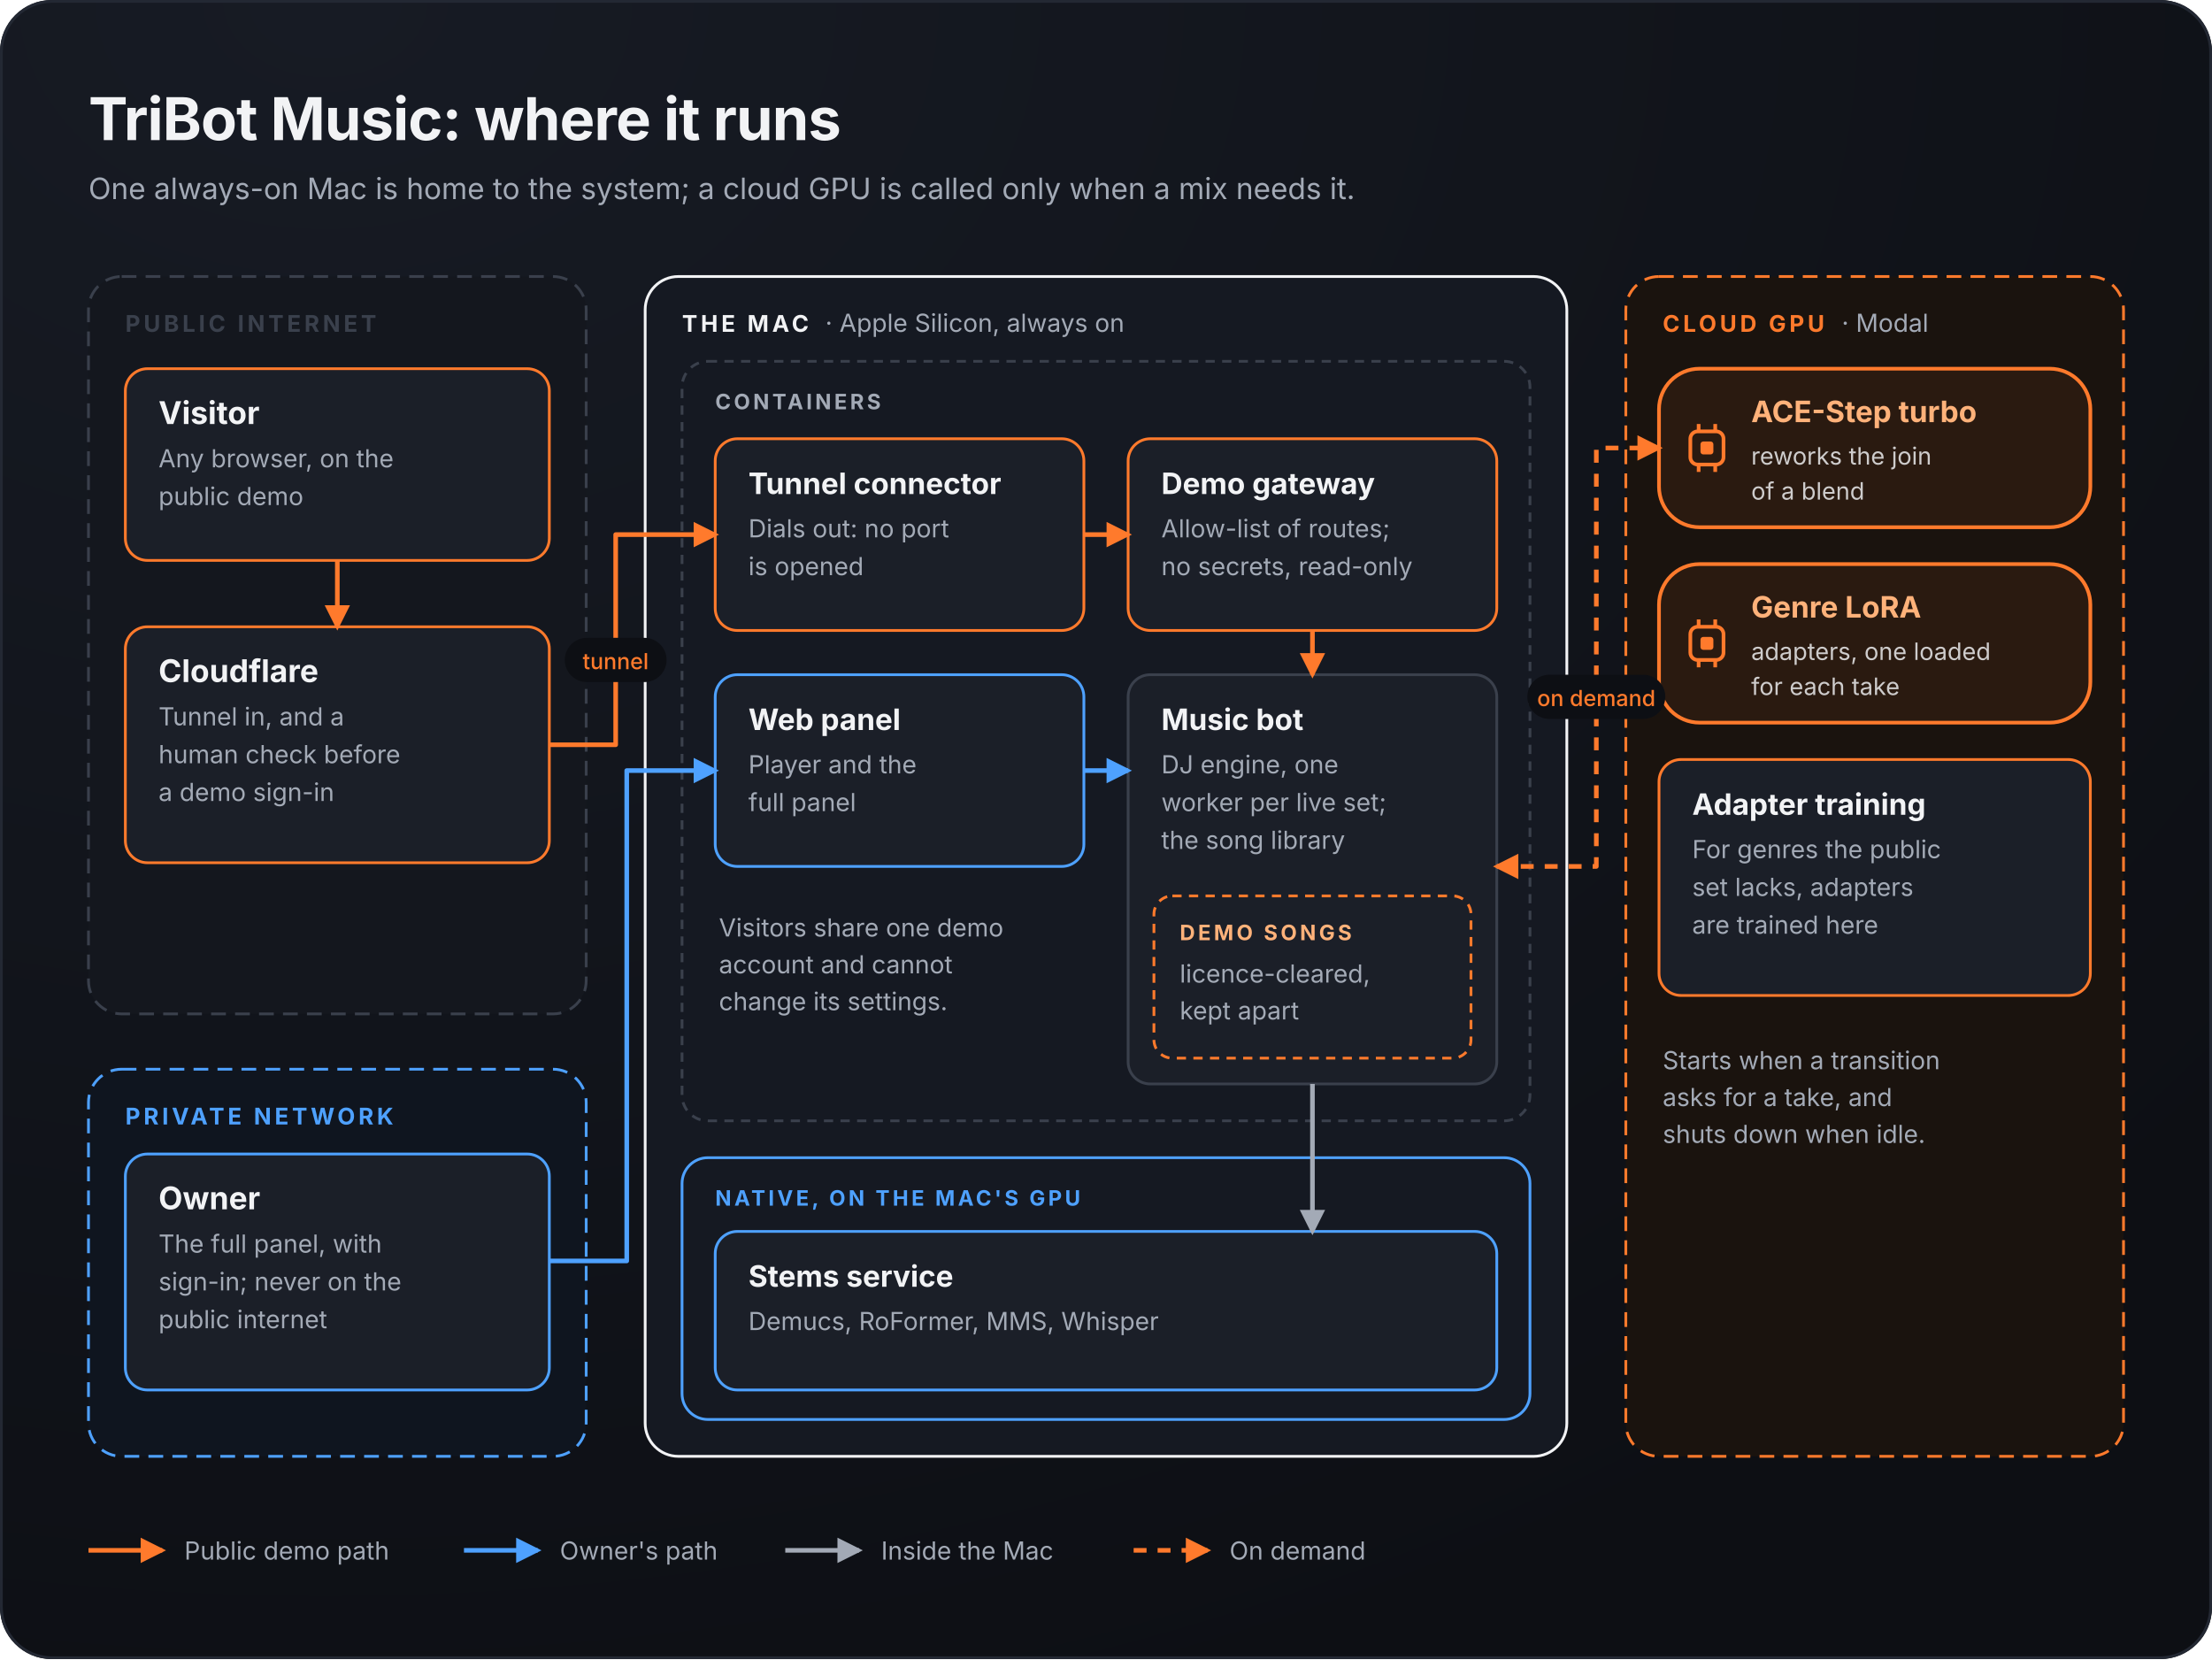
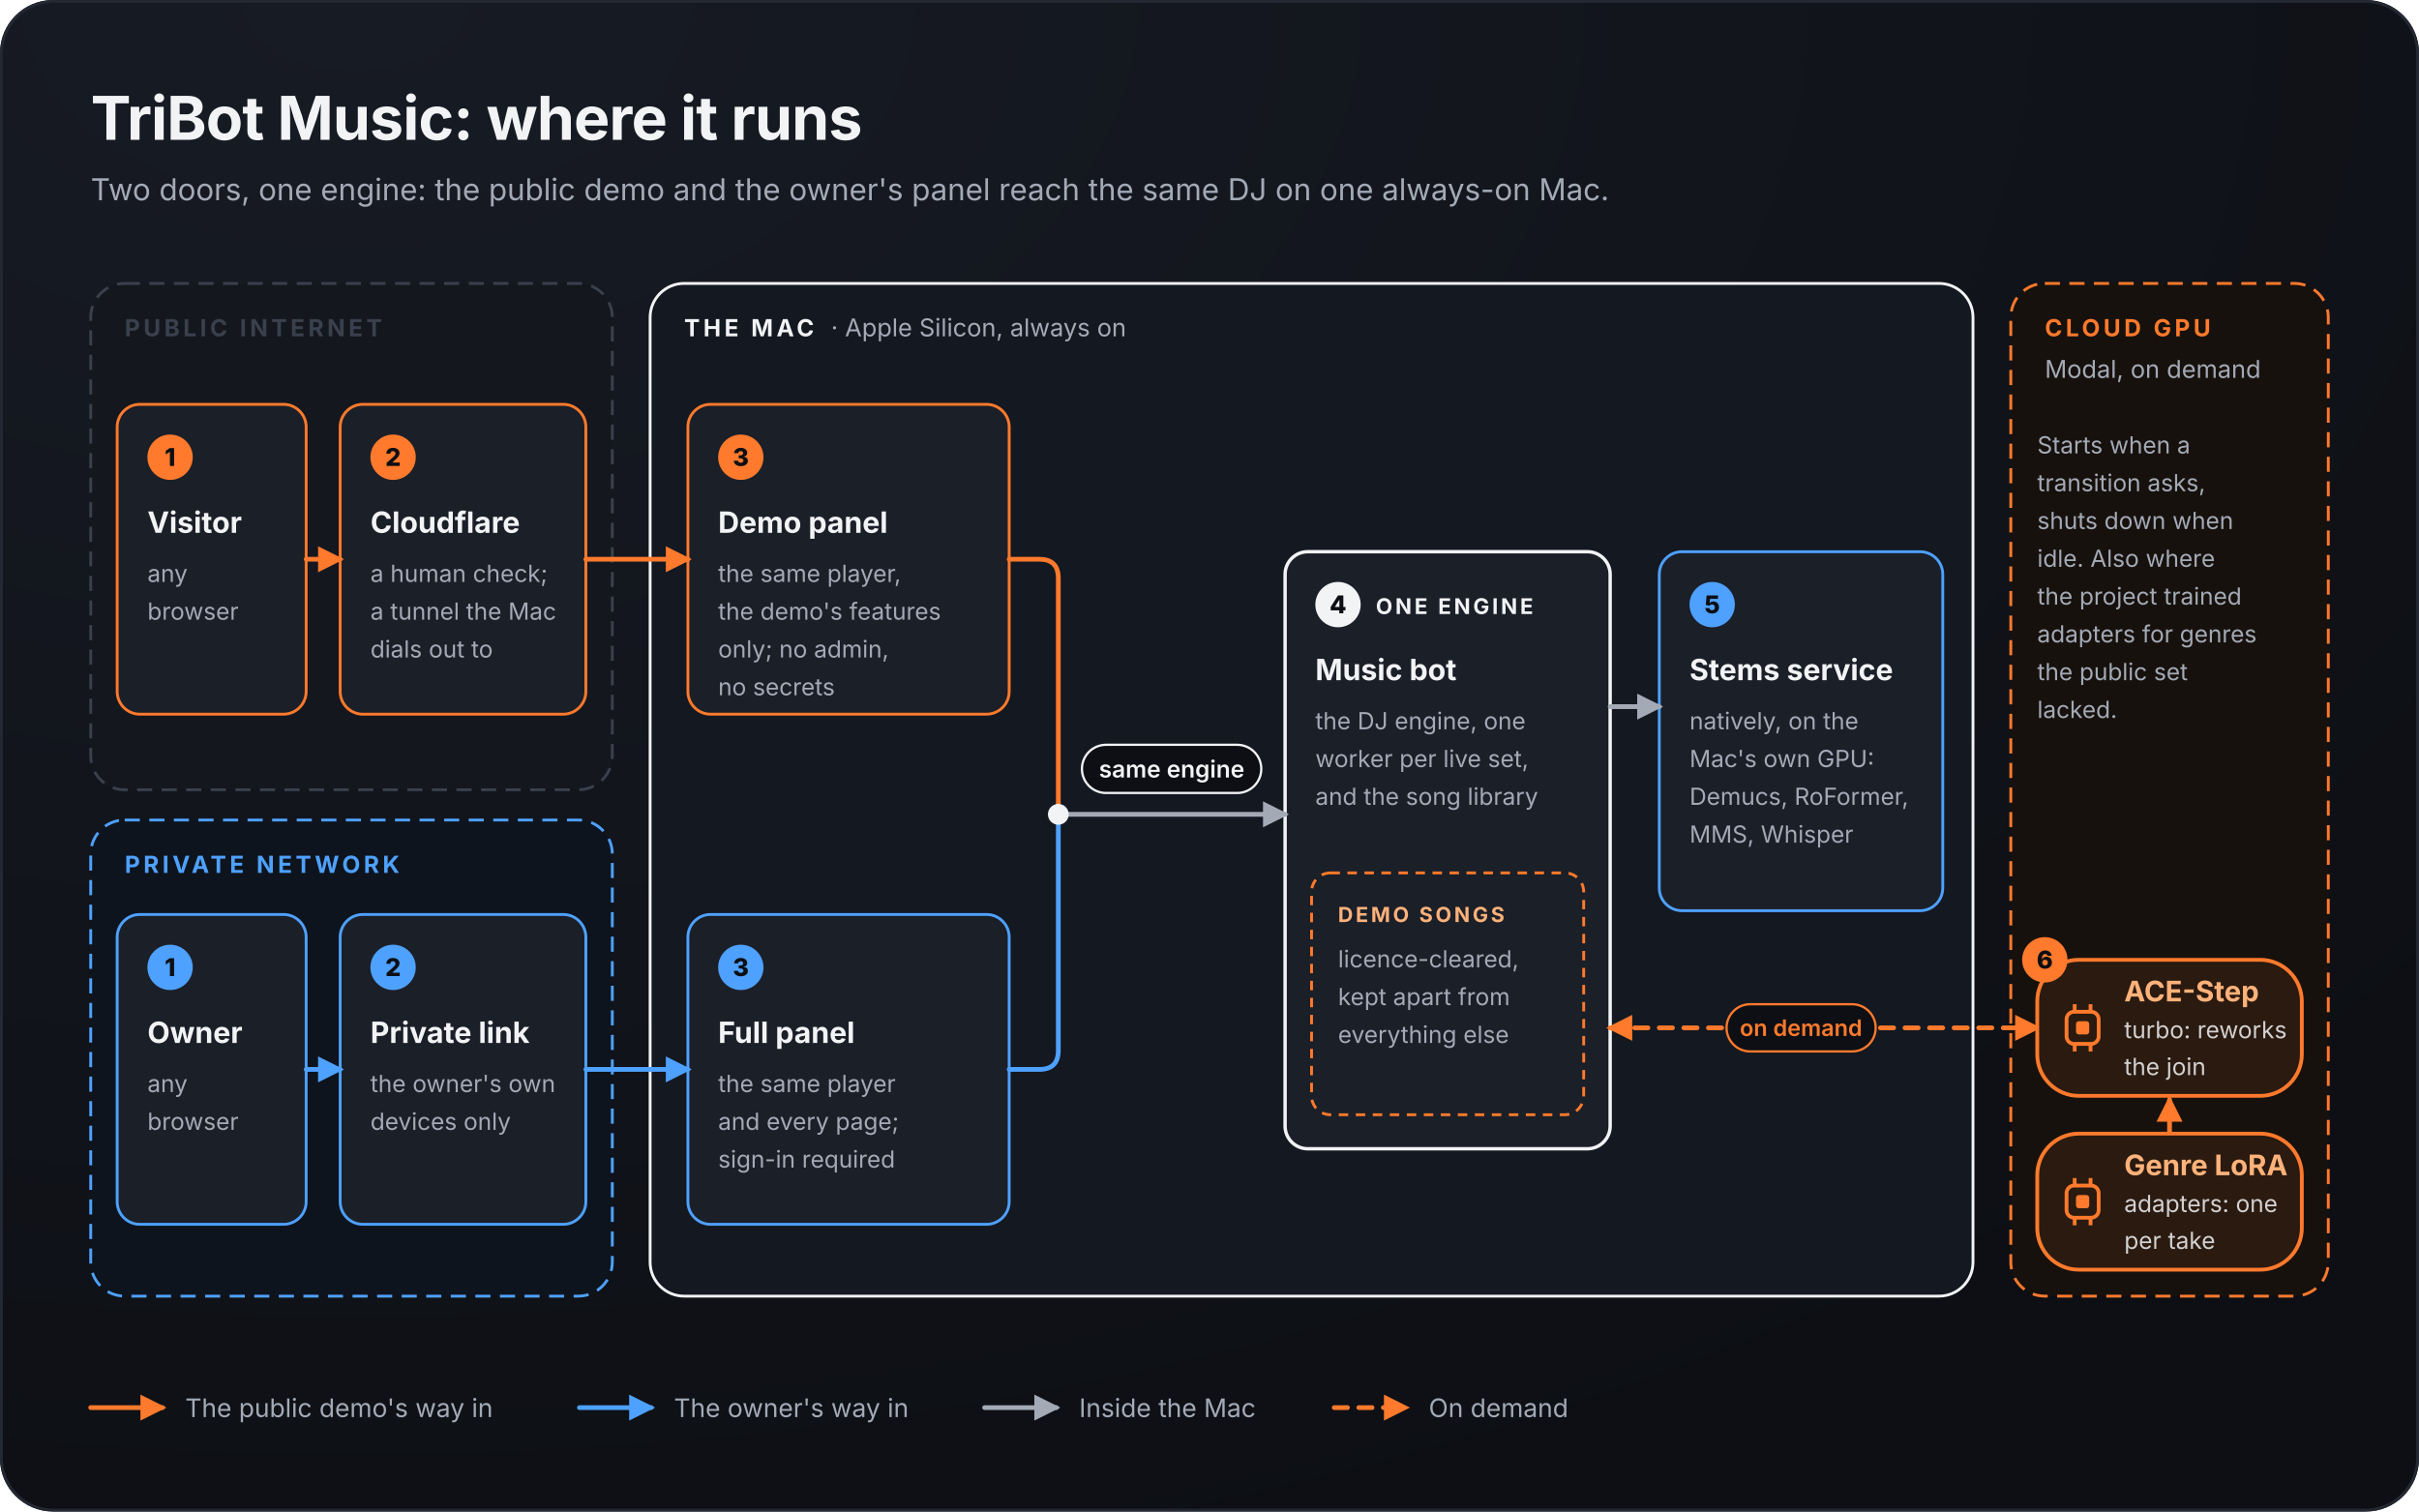
- <svg xmlns="http://www.w3.org/2000/svg" width="1200" height="900" viewBox="0 0 1200 900" font-family="Inter, -apple-system, 'Segoe UI', Helvetica, Arial, sans-serif">
+ <svg xmlns="http://www.w3.org/2000/svg" width="1280" height="800" viewBox="0 0 1280 800" font-family="Inter, -apple-system, 'Segoe UI', Helvetica, Arial, sans-serif">
  <defs>
    <radialGradient id="glow" cx="0.15" cy="0" r="1.1">
      <stop offset="0" stop-color="#171b24" />
      <stop offset="1" stop-color="#0d0f14" />
    </radialGradient>
    <marker id="aho" viewBox="0 0 10 10" refX="8.5" refY="5" markerWidth="5.5" markerHeight="5.5" orient="auto">
      <path d="M0,0 L10,5 L0,10 z" fill="#ff7a2c" />
    </marker>
    <marker id="aso" viewBox="0 0 10 10" refX="1.5" refY="5" markerWidth="5.5" markerHeight="5.5" orient="auto">
      <path d="M10,0 L0,5 L10,10 z" fill="#ff7a2c" />
    </marker>
    <marker id="ahb" viewBox="0 0 10 10" refX="8.5" refY="5" markerWidth="5.5" markerHeight="5.5" orient="auto">
      <path d="M0,0 L10,5 L0,10 z" fill="#4ea1ff" />
    </marker>
    <marker id="asb" viewBox="0 0 10 10" refX="1.5" refY="5" markerWidth="5.5" markerHeight="5.5" orient="auto">
      <path d="M10,0 L0,5 L10,10 z" fill="#4ea1ff" />
    </marker>
    <marker id="ahg" viewBox="0 0 10 10" refX="8.5" refY="5" markerWidth="5.5" markerHeight="5.5" orient="auto">
      <path d="M0,0 L10,5 L0,10 z" fill="#a3aab6" />
    </marker>
    <marker id="asg" viewBox="0 0 10 10" refX="1.5" refY="5" markerWidth="5.5" markerHeight="5.5" orient="auto">
      <path d="M10,0 L0,5 L10,10 z" fill="#a3aab6" />
    </marker>
+     <marker id="ahn" viewBox="0 0 10 10" refX="8.5" refY="5" markerWidth="5.5" markerHeight="5.5" orient="auto">
+       <path d="M0,0 L10,5 L0,10 z" fill="#3ccf6e" />
+     </marker>
+     <marker id="asn" viewBox="0 0 10 10" refX="1.5" refY="5" markerWidth="5.5" markerHeight="5.5" orient="auto">
+       <path d="M10,0 L0,5 L10,10 z" fill="#3ccf6e" />
+     </marker>
  </defs>
-   <rect x="0" y="0" width="1200" height="900" rx="28" fill="url(#glow)" />
-   <rect x="0.75" y="0.75" width="1198.5" height="898.5" rx="27.5" fill="none" stroke="#232833" stroke-width="1.5" />
-   <text x="48.0" y="76.0" font-size="32" font-weight="700" fill="#f2f3f5" letter-spacing="-0.4">TriBot Music: where it runs</text>
-   <text x="48.0" y="108.0" font-size="16" font-weight="400" fill="#a3aab6">One always-on Mac is home to the system; a cloud GPU is called only when a mix needs it.</text>
-   <rect x="48" y="150" width="270" height="400" rx="18" fill="#14171e" stroke="#3a404c" stroke-width="1.5" stroke-dasharray="8 5" />
-   <text x="68.0" y="180.0" font-size="12.5" font-weight="700" fill="#3a404c" letter-spacing="1.8">PUBLIC INTERNET</text>
-   <rect x="48" y="580" width="270" height="210" rx="18" fill="#0f151f" stroke="#4ea1ff" stroke-width="1.5" stroke-dasharray="8 5" />
-   <text x="68.0" y="610.0" font-size="12.5" font-weight="700" fill="#4ea1ff" letter-spacing="1.8">PRIVATE NETWORK</text>
-   <rect x="350" y="150" width="500" height="640" rx="18" fill="#151922" stroke="#f2f3f5" stroke-width="1.5" />
-   <text x="370.0" y="180.0" font-size="12.5" font-weight="700" fill="#f2f3f5" letter-spacing="1.8">THE MAC</text>
-   <text x="447.7" y="180.0" font-size="13.5" font-weight="400" fill="#a3aab6">·  Apple Silicon, always on</text>
-   <rect x="882" y="150" width="270" height="640" rx="18" fill="#1a130e" stroke="#ff7a2c" stroke-width="1.5" stroke-dasharray="8 5" />
-   <text x="902.0" y="180.0" font-size="12.5" font-weight="700" fill="#ff7a2c" letter-spacing="1.8">CLOUD GPU</text>
-   <text x="999.1" y="180.0" font-size="13.5" font-weight="400" fill="#a3aab6">·  Modal</text>
-   <rect x="68" y="200" width="230" height="104" rx="12" fill="#1b1f28" stroke="#ff7a2c" stroke-width="1.5" />
-   <text x="86.0" y="230.0" font-size="17" font-weight="650" fill="#f2f3f5">Visitor</text>
-   <text x="86.0" y="253.5" font-size="13.5" font-weight="400" fill="#a3aab6">Any browser, on the</text>
-   <text x="86.0" y="274.0" font-size="13.5" font-weight="400" fill="#a3aab6">public demo</text>
-   <rect x="68" y="340" width="230" height="128" rx="12" fill="#1b1f28" stroke="#ff7a2c" stroke-width="1.5" />
-   <text x="86.0" y="370.0" font-size="17" font-weight="650" fill="#f2f3f5">Cloudflare</text>
-   <text x="86.0" y="393.5" font-size="13.5" font-weight="400" fill="#a3aab6">Tunnel in, and a</text>
-   <text x="86.0" y="414.0" font-size="13.5" font-weight="400" fill="#a3aab6">human check before</text>
-   <text x="86.0" y="434.5" font-size="13.5" font-weight="400" fill="#a3aab6">a demo sign-in</text>
-   <rect x="68" y="626" width="230" height="128" rx="12" fill="#1b1f28" stroke="#4ea1ff" stroke-width="1.5" />
-   <text x="86.0" y="656.0" font-size="17" font-weight="650" fill="#f2f3f5">Owner</text>
-   <text x="86.0" y="679.5" font-size="13.5" font-weight="400" fill="#a3aab6">The full panel, with</text>
-   <text x="86.0" y="700.0" font-size="13.5" font-weight="400" fill="#a3aab6">sign-in; never on the</text>
-   <text x="86.0" y="720.5" font-size="13.5" font-weight="400" fill="#a3aab6">public internet</text>
-   <rect x="370" y="196" width="460" height="412" rx="14" fill="none" stroke="#3a404c" stroke-width="1.5" stroke-dasharray="5 4" />
-   <text x="388.0" y="222.0" font-size="11.5" font-weight="700" fill="#a3aab6" letter-spacing="1.6">CONTAINERS</text>
-   <rect x="388" y="238" width="200" height="104" rx="12" fill="#1b1f28" stroke="#ff7a2c" stroke-width="1.5" />
-   <text x="406.0" y="268.0" font-size="16" font-weight="650" fill="#f2f3f5">Tunnel connector</text>
-   <text x="406.0" y="291.5" font-size="13.5" font-weight="400" fill="#a3aab6">Dials out: no port</text>
-   <text x="406.0" y="312.0" font-size="13.5" font-weight="400" fill="#a3aab6">is opened</text>
-   <rect x="612" y="238" width="200" height="104" rx="12" fill="#1b1f28" stroke="#ff7a2c" stroke-width="1.5" />
-   <text x="630.0" y="268.0" font-size="16" font-weight="650" fill="#f2f3f5">Demo gateway</text>
-   <text x="630.0" y="291.5" font-size="13.5" font-weight="400" fill="#a3aab6">Allow-list of routes;</text>
-   <text x="630.0" y="312.0" font-size="13.5" font-weight="400" fill="#a3aab6">no secrets, read-only</text>
-   <rect x="388" y="366" width="200" height="104" rx="12" fill="#1b1f28" stroke="#4ea1ff" stroke-width="1.5" />
-   <text x="406.0" y="396.0" font-size="16" font-weight="650" fill="#f2f3f5">Web panel</text>
-   <text x="406.0" y="419.5" font-size="13.5" font-weight="400" fill="#a3aab6">Player and the</text>
-   <text x="406.0" y="440.0" font-size="13.5" font-weight="400" fill="#a3aab6">full panel</text>
-   <rect x="612" y="366" width="200" height="222" rx="12" fill="#1b1f28" stroke="#3a404c" stroke-width="1.5" />
-   <text x="630.0" y="396.0" font-size="16" font-weight="650" fill="#f2f3f5">Music bot</text>
-   <text x="630.0" y="419.5" font-size="13.5" font-weight="400" fill="#a3aab6">DJ engine, one</text>
-   <text x="630.0" y="440.0" font-size="13.5" font-weight="400" fill="#a3aab6">worker per live set;</text>
-   <text x="630.0" y="460.5" font-size="13.5" font-weight="400" fill="#a3aab6">the song library</text>
-   <rect x="626" y="486" width="172" height="88" rx="10" fill="none" stroke="#ff7a2c" stroke-width="1.5" stroke-dasharray="5 4" />
-   <text x="640.0" y="510.0" font-size="11.5" font-weight="700" fill="#ffb27a" letter-spacing="1.6">DEMO SONGS</text>
-   <text x="640.0" y="533.0" font-size="13.5" font-weight="400" fill="#a3aab6">licence-cleared,</text>
-   <text x="640.0" y="553.0" font-size="13.5" font-weight="400" fill="#a3aab6">kept apart</text>
-   <text x="390.0" y="508.0" font-size="13.5" font-weight="400" fill="#a3aab6">Visitors share one demo</text>
-   <text x="390.0" y="528.0" font-size="13.5" font-weight="400" fill="#a3aab6">account and cannot</text>
-   <text x="390.0" y="548.0" font-size="13.5" font-weight="400" fill="#a3aab6">change its settings.</text>
-   <rect x="370" y="628" width="460" height="142" rx="14" fill="none" stroke="#4ea1ff" stroke-width="1.5" />
-   <text x="388.0" y="654.0" font-size="11.5" font-weight="700" fill="#4ea1ff" letter-spacing="1.6">NATIVE, ON THE MAC'S GPU</text>
-   <rect x="388" y="668" width="424" height="86" rx="12" fill="#1b1f28" stroke="#4ea1ff" stroke-width="1.5" />
-   <text x="406.0" y="698.0" font-size="16" font-weight="650" fill="#f2f3f5">Stems service</text>
-   <text x="406.0" y="721.5" font-size="13.5" font-weight="400" fill="#a3aab6">Demucs, RoFormer, MMS, Whisper</text>
-   <rect x="900" y="200" width="234" height="86" rx="22" fill="#2a1a10" stroke="#ff7a2c" stroke-width="2" />
-   <rect x="917" y="234.0" width="18" height="18" rx="4" fill="none" stroke="#ff7a2c" stroke-width="2" />
-   <rect x="922.5" y="239.5" width="7" height="7" rx="1.5" fill="#ff7a2c" />
-   <line x1="921.5" y1="230.0" x2="921.5" y2="234.0" stroke="#ff7a2c" stroke-width="2" />
-   <line x1="921.5" y1="252.0" x2="921.5" y2="256.0" stroke="#ff7a2c" stroke-width="2" />
-   <line x1="930.5" y1="230.0" x2="930.5" y2="234.0" stroke="#ff7a2c" stroke-width="2" />
-   <line x1="930.5" y1="252.0" x2="930.5" y2="256.0" stroke="#ff7a2c" stroke-width="2" />
-   <text x="950.0" y="229.0" font-size="16" font-weight="700" fill="#ffb27a">ACE-Step turbo</text>
-   <text x="950.0" y="252.0" font-size="13" font-weight="400" fill="#f2f3f5" opacity="0.82">reworks the join</text>
-   <text x="950.0" y="271.0" font-size="13" font-weight="400" fill="#f2f3f5" opacity="0.82">of a blend</text>
-   <rect x="900" y="306" width="234" height="86" rx="22" fill="#2a1a10" stroke="#ff7a2c" stroke-width="2" />
-   <rect x="917" y="340.0" width="18" height="18" rx="4" fill="none" stroke="#ff7a2c" stroke-width="2" />
-   <rect x="922.5" y="345.5" width="7" height="7" rx="1.5" fill="#ff7a2c" />
-   <line x1="921.5" y1="336.0" x2="921.5" y2="340.0" stroke="#ff7a2c" stroke-width="2" />
-   <line x1="921.5" y1="358.0" x2="921.5" y2="362.0" stroke="#ff7a2c" stroke-width="2" />
-   <line x1="930.5" y1="336.0" x2="930.5" y2="340.0" stroke="#ff7a2c" stroke-width="2" />
-   <line x1="930.5" y1="358.0" x2="930.5" y2="362.0" stroke="#ff7a2c" stroke-width="2" />
-   <text x="950.0" y="335.0" font-size="16" font-weight="700" fill="#ffb27a">Genre LoRA</text>
-   <text x="950.0" y="358.0" font-size="13" font-weight="400" fill="#f2f3f5" opacity="0.82">adapters, one loaded</text>
-   <text x="950.0" y="377.0" font-size="13" font-weight="400" fill="#f2f3f5" opacity="0.82">for each take</text>
-   <rect x="900" y="412" width="234" height="128" rx="12" fill="#1b1f28" stroke="#ff7a2c" stroke-width="1.5" />
-   <text x="918.0" y="442.0" font-size="16" font-weight="650" fill="#f2f3f5">Adapter training</text>
-   <text x="918.0" y="465.5" font-size="13.5" font-weight="400" fill="#a3aab6">For genres the public</text>
-   <text x="918.0" y="486.0" font-size="13.5" font-weight="400" fill="#a3aab6">set lacks, adapters</text>
-   <text x="918.0" y="506.5" font-size="13.5" font-weight="400" fill="#a3aab6">are trained here</text>
-   <text x="902.0" y="580.0" font-size="13.5" font-weight="400" fill="#a3aab6">Starts when a transition</text>
-   <text x="902.0" y="600.0" font-size="13.5" font-weight="400" fill="#a3aab6">asks for a take, and</text>
-   <text x="902.0" y="620.0" font-size="13.5" font-weight="400" fill="#a3aab6">shuts down when idle.</text>
-   <path d="M183.0,304.0 L183.0,340.0" fill="none" stroke="#ff7a2c" stroke-width="2.5" stroke-linejoin="round" marker-end="url(#aho)" />
-   <path d="M298.0,404.0 L334.0,404.0 L334.0,290.0 L388.0,290.0" fill="none" stroke="#ff7a2c" stroke-width="2.5" stroke-linejoin="round" marker-end="url(#aho)" />
-   <rect x="306.38" y="346" width="55.24" height="24" rx="12.0" fill="#0d0f14" />
-   <text x="334.0" y="363.0" font-size="12" font-weight="500" fill="#ff7a2c" text-anchor="middle">tunnel</text>
-   <path d="M588.0,290.0 L612.0,290.0" fill="none" stroke="#ff7a2c" stroke-width="2.5" stroke-linejoin="round" marker-end="url(#aho)" />
-   <path d="M712.0,342.0 L712.0,366.0" fill="none" stroke="#ff7a2c" stroke-width="2.5" stroke-linejoin="round" marker-end="url(#aho)" />
-   <path d="M298.0,684.0 L340.0,684.0 L340.0,418.0 L388.0,418.0" fill="none" stroke="#4ea1ff" stroke-width="2.5" stroke-linejoin="round" marker-end="url(#ahb)" />
-   <path d="M588.0,418.0 L612.0,418.0" fill="none" stroke="#4ea1ff" stroke-width="2.5" stroke-linejoin="round" marker-end="url(#ahb)" />
-   <path d="M712.0,588.0 L712.0,668.0" fill="none" stroke="#a3aab6" stroke-width="2.5" stroke-linejoin="round" marker-end="url(#ahg)" />
-   <path d="M812.0,470.0 L866.0,470.0 L866.0,243.0 L900.0,243.0" fill="none" stroke="#ff7a2c" stroke-width="2.5" stroke-linejoin="round" stroke-dasharray="7 6" marker-end="url(#aho)" marker-start="url(#aso)" />
-   <rect x="828.57" y="366" width="74.86" height="24" rx="12.0" fill="#0d0f14" />
-   <text x="866.0" y="383.0" font-size="12" font-weight="500" fill="#ff7a2c" text-anchor="middle">on demand</text>
-   <path d="M48.0,841.0 L88.0,841.0" fill="none" stroke="#ff7a2c" stroke-width="2.5" stroke-linejoin="round" marker-end="url(#aho)" />
-   <text x="100.0" y="846.0" font-size="13.5" font-weight="400" fill="#a3aab6">Public demo path</text>
-   <path d="M251.7,841.0 L291.7,841.0" fill="none" stroke="#4ea1ff" stroke-width="2.5" stroke-linejoin="round" marker-end="url(#ahb)" />
-   <text x="303.7" y="846.0" font-size="13.5" font-weight="400" fill="#a3aab6">Owner's path</text>
-   <path d="M426.0,841.0 L466.0,841.0" fill="none" stroke="#a3aab6" stroke-width="2.5" stroke-linejoin="round" marker-end="url(#ahg)" />
-   <text x="478.0" y="846.0" font-size="13.5" font-weight="400" fill="#a3aab6">Inside the Mac</text>
-   <path d="M615.0,841.0 L655.0,841.0" fill="none" stroke="#ff7a2c" stroke-width="2.5" stroke-linejoin="round" stroke-dasharray="7 6" marker-end="url(#aho)" />
-   <text x="667.0" y="846.0" font-size="13.5" font-weight="400" fill="#a3aab6">On demand</text>
+   <rect x="0" y="0" width="1280" height="800" rx="28" fill="url(#glow)" />
+   <rect x="0.75" y="0.75" width="1278.5" height="798.5" rx="27.5" fill="none" stroke="#232833" stroke-width="1.5" />
+   <text x="48.0" y="74.0" font-size="32" font-weight="700" fill="#f2f3f5" letter-spacing="-0.4">TriBot Music: where it runs</text>
+   <text x="48.0" y="106.0" font-size="16" font-weight="400" fill="#a3aab6">Two doors, one engine: the public demo and the owner's panel reach the same DJ on one always-on Mac.</text>
+   <rect x="48.0" y="150.0" width="276.0" height="268.0" rx="18" fill="#14171e" stroke="#3a404c" stroke-width="1.5" stroke-dasharray="8 5" />
+   <text x="66.0" y="178.0" font-size="12.5" font-weight="700" fill="#3a404c" letter-spacing="1.8">PUBLIC INTERNET</text>
+   <rect x="48.0" y="434.0" width="276.0" height="252.0" rx="18" fill="#0e141d" stroke="#4ea1ff" stroke-width="1.5" stroke-dasharray="8 5" />
+   <text x="66.0" y="462.0" font-size="12.5" font-weight="700" fill="#4ea1ff" letter-spacing="1.8">PRIVATE NETWORK</text>
+   <rect x="344.0" y="150.0" width="700.0" height="536.0" rx="18" fill="#141821" stroke="#f2f3f5" stroke-width="1.5" />
+   <text x="362.0" y="178.0" font-size="12.5" font-weight="700" fill="#f2f3f5" letter-spacing="1.8">THE MAC</text>
+   <text x="439.7" y="178.0" font-size="13" font-weight="400" fill="#a3aab6">·  Apple Silicon, always on</text>
+   <rect x="1064.0" y="150.0" width="168.0" height="536.0" rx="18" fill="#17110d" stroke="#ff7a2c" stroke-width="1.5" stroke-dasharray="8 5" />
+   <text x="1082.0" y="178.0" font-size="12.5" font-weight="700" fill="#ff7a2c" letter-spacing="1.8">CLOUD GPU</text>
+   <text x="1082.0" y="200.0" font-size="13" font-weight="400" fill="#a3aab6">Modal, on demand</text>
+   <rect x="62.0" y="214.0" width="100.0" height="164.0" rx="12" fill="#1b1f28" stroke="#ff7a2c" stroke-width="1.5" />
+   <circle cx="90.0" cy="242.0" r="12" fill="#ff7a2c" />
+   <text x="90.0" y="246.6" font-size="13" font-weight="800" fill="#0d0f14" text-anchor="middle">1</text>
+   <text x="78.0" y="282.0" font-size="15.5" font-weight="650" fill="#f2f3f5">Visitor</text>
+   <text x="78.0" y="308.0" font-size="12.5" font-weight="400" fill="#a3aab6">any</text>
+   <text x="78.0" y="328.0" font-size="12.5" font-weight="400" fill="#a3aab6">browser</text>
+   <rect x="180.0" y="214.0" width="130.0" height="164.0" rx="12" fill="#1b1f28" stroke="#ff7a2c" stroke-width="1.5" />
+   <circle cx="208.0" cy="242.0" r="12" fill="#ff7a2c" />
+   <text x="208.0" y="246.6" font-size="13" font-weight="800" fill="#0d0f14" text-anchor="middle">2</text>
+   <text x="196.0" y="282.0" font-size="15.5" font-weight="650" fill="#f2f3f5">Cloudflare</text>
+   <text x="196.0" y="308.0" font-size="12.5" font-weight="400" fill="#a3aab6">a human check;</text>
+   <text x="196.0" y="328.0" font-size="12.5" font-weight="400" fill="#a3aab6">a tunnel the Mac</text>
+   <text x="196.0" y="348.0" font-size="12.5" font-weight="400" fill="#a3aab6">dials out to</text>
+   <rect x="62.0" y="484.0" width="100.0" height="164.0" rx="12" fill="#1b1f28" stroke="#4ea1ff" stroke-width="1.5" />
+   <circle cx="90.0" cy="512.0" r="12" fill="#4ea1ff" />
+   <text x="90.0" y="516.6" font-size="13" font-weight="800" fill="#0d0f14" text-anchor="middle">1</text>
+   <text x="78.0" y="552.0" font-size="15.5" font-weight="650" fill="#f2f3f5">Owner</text>
+   <text x="78.0" y="578.0" font-size="12.5" font-weight="400" fill="#a3aab6">any</text>
+   <text x="78.0" y="598.0" font-size="12.5" font-weight="400" fill="#a3aab6">browser</text>
+   <rect x="180.0" y="484.0" width="130.0" height="164.0" rx="12" fill="#1b1f28" stroke="#4ea1ff" stroke-width="1.5" />
+   <circle cx="208.0" cy="512.0" r="12" fill="#4ea1ff" />
+   <text x="208.0" y="516.6" font-size="13" font-weight="800" fill="#0d0f14" text-anchor="middle">2</text>
+   <text x="196.0" y="552.0" font-size="15.5" font-weight="650" fill="#f2f3f5">Private link</text>
+   <text x="196.0" y="578.0" font-size="12.5" font-weight="400" fill="#a3aab6">the owner's own</text>
+   <text x="196.0" y="598.0" font-size="12.5" font-weight="400" fill="#a3aab6">devices only</text>
+   <rect x="364.0" y="214.0" width="170.0" height="164.0" rx="12" fill="#1b1f28" stroke="#ff7a2c" stroke-width="1.5" />
+   <circle cx="392.0" cy="242.0" r="12" fill="#ff7a2c" />
+   <text x="392.0" y="246.6" font-size="13" font-weight="800" fill="#0d0f14" text-anchor="middle">3</text>
+   <text x="380.0" y="282.0" font-size="15.5" font-weight="650" fill="#f2f3f5">Demo panel</text>
+   <text x="380.0" y="308.0" font-size="12.5" font-weight="400" fill="#a3aab6">the same player,</text>
+   <text x="380.0" y="328.0" font-size="12.5" font-weight="400" fill="#a3aab6">the demo's features</text>
+   <text x="380.0" y="348.0" font-size="12.5" font-weight="400" fill="#a3aab6">only; no admin,</text>
+   <text x="380.0" y="368.0" font-size="12.5" font-weight="400" fill="#a3aab6">no secrets</text>
+   <rect x="364.0" y="484.0" width="170.0" height="164.0" rx="12" fill="#1b1f28" stroke="#4ea1ff" stroke-width="1.5" />
+   <circle cx="392.0" cy="512.0" r="12" fill="#4ea1ff" />
+   <text x="392.0" y="516.6" font-size="13" font-weight="800" fill="#0d0f14" text-anchor="middle">3</text>
+   <text x="380.0" y="552.0" font-size="15.5" font-weight="650" fill="#f2f3f5">Full panel</text>
+   <text x="380.0" y="578.0" font-size="12.5" font-weight="400" fill="#a3aab6">the same player</text>
+   <text x="380.0" y="598.0" font-size="12.5" font-weight="400" fill="#a3aab6">and every page;</text>
+   <text x="380.0" y="618.0" font-size="12.5" font-weight="400" fill="#a3aab6">sign-in required</text>
+   <rect x="680.0" y="292.0" width="172.0" height="316.0" rx="12" fill="#1b1f28" stroke="#f2f3f5" stroke-width="1.8" />
+   <circle cx="708.0" cy="320.0" r="12" fill="#f2f3f5" />
+   <text x="708.0" y="324.6" font-size="13" font-weight="800" fill="#0d0f14" text-anchor="middle">4</text>
+   <text x="728.0" y="325.0" font-size="11.5" font-weight="700" fill="#f2f3f5" letter-spacing="1.4">ONE ENGINE</text>
+   <text x="696.0" y="360.0" font-size="15.5" font-weight="650" fill="#f2f3f5">Music bot</text>
+   <text x="696.0" y="386.0" font-size="12.5" font-weight="400" fill="#a3aab6">the DJ engine, one</text>
+   <text x="696.0" y="406.0" font-size="12.5" font-weight="400" fill="#a3aab6">worker per live set,</text>
+   <text x="696.0" y="426.0" font-size="12.5" font-weight="400" fill="#a3aab6">and the song library</text>
+   <rect x="694.0" y="462.0" width="144.0" height="128.0" rx="10" fill="none" stroke="#ff7a2c" stroke-width="1.5" stroke-dasharray="5 4" />
+   <text x="708.0" y="488.0" font-size="11" font-weight="700" fill="#ffb27a" letter-spacing="1.4">DEMO SONGS</text>
+   <text x="708.0" y="512.0" font-size="12.5" font-weight="400" fill="#a3aab6">licence-cleared,</text>
+   <text x="708.0" y="532.0" font-size="12.5" font-weight="400" fill="#a3aab6">kept apart from</text>
+   <text x="708.0" y="552.0" font-size="12.5" font-weight="400" fill="#a3aab6">everything else</text>
+   <path d="M162.0,296.0 L180.0,296.0" fill="none" stroke="#ff7a2c" stroke-width="2.5" stroke-linejoin="round" stroke-linecap="round" marker-end="url(#aho)" />
+   <path d="M310.0,296.0 L364.0,296.0" fill="none" stroke="#ff7a2c" stroke-width="2.5" stroke-linejoin="round" stroke-linecap="round" marker-end="url(#aho)" />
+   <path d="M162.0,566.0 L180.0,566.0" fill="none" stroke="#4ea1ff" stroke-width="2.5" stroke-linejoin="round" stroke-linecap="round" marker-end="url(#ahb)" />
+   <path d="M310.0,566.0 L364.0,566.0" fill="none" stroke="#4ea1ff" stroke-width="2.5" stroke-linejoin="round" stroke-linecap="round" marker-end="url(#ahb)" />
+   <path d="M534.0,296.0 L550.0,296.0 Q560.0,296.0 560.0,306.0 L560.0,431.0" fill="none" stroke="#ff7a2c" stroke-width="2.5" stroke-linejoin="round" stroke-linecap="round" />
+   <path d="M534.0,566.0 L550.0,566.0 Q560.0,566.0 560.0,556.0 L560.0,431.0" fill="none" stroke="#4ea1ff" stroke-width="2.5" stroke-linejoin="round" stroke-linecap="round" />
+   <path d="M560.0,431.0 L680.0,431.0" fill="none" stroke="#a3aab6" stroke-width="2.5" stroke-linejoin="round" stroke-linecap="round" marker-end="url(#ahg)" />
+   <circle cx="560" cy="431.0" r="5.5" fill="#f2f3f5" />
+   <rect x="572.5" y="394.2" width="94.9" height="25.5" rx="12.75" fill="#0d0f14" stroke="#f2f3f5" stroke-width="1.2" />
+   <text x="620.0" y="411.5" font-size="12.5" font-weight="600" fill="#f2f3f5" text-anchor="middle">same engine</text>
+   <rect x="878.0" y="292.0" width="150.0" height="190.0" rx="12" fill="#1b1f28" stroke="#4ea1ff" stroke-width="1.5" />
+   <circle cx="906.0" cy="320.0" r="12" fill="#4ea1ff" />
+   <text x="906.0" y="324.6" font-size="13" font-weight="800" fill="#0d0f14" text-anchor="middle">5</text>
+   <text x="894.0" y="360.0" font-size="15.5" font-weight="650" fill="#f2f3f5">Stems service</text>
+   <text x="894.0" y="386.0" font-size="12.5" font-weight="400" fill="#a3aab6">natively, on the</text>
+   <text x="894.0" y="406.0" font-size="12.5" font-weight="400" fill="#a3aab6">Mac's own GPU:</text>
+   <text x="894.0" y="426.0" font-size="12.5" font-weight="400" fill="#a3aab6">Demucs, RoFormer,</text>
+   <text x="894.0" y="446.0" font-size="12.5" font-weight="400" fill="#a3aab6">MMS, Whisper</text>
+   <path d="M852.0,374.0 L878.0,374.0" fill="none" stroke="#a3aab6" stroke-width="2.5" stroke-linejoin="round" stroke-linecap="round" marker-end="url(#ahg)" />
+   <path d="M852.0,544.0 L1078.0,544.0" fill="none" stroke="#ff7a2c" stroke-width="2.5" stroke-linejoin="round" stroke-linecap="round" stroke-dasharray="7 6" marker-end="url(#aho)" marker-start="url(#aso)" />
+   <rect x="913.6" y="531.5" width="78.9" height="25.0" rx="12.5" fill="#0d0f14" stroke="#ff7a2c" stroke-width="1.2" />
+   <text x="953.0" y="548.3" font-size="12" font-weight="600" fill="#ff7a2c" text-anchor="middle">on demand</text>
+   <text x="1078.0" y="240.0" font-size="12.5" font-weight="400" fill="#a3aab6">Starts when a</text>
+   <text x="1078.0" y="260.0" font-size="12.5" font-weight="400" fill="#a3aab6">transition asks,</text>
+   <text x="1078.0" y="280.0" font-size="12.5" font-weight="400" fill="#a3aab6">shuts down when</text>
+   <text x="1078.0" y="300.0" font-size="12.5" font-weight="400" fill="#a3aab6">idle. Also where</text>
+   <text x="1078.0" y="320.0" font-size="12.5" font-weight="400" fill="#a3aab6">the project trained</text>
+   <text x="1078.0" y="340.0" font-size="12.5" font-weight="400" fill="#a3aab6">adapters for genres</text>
+   <text x="1078.0" y="360.0" font-size="12.5" font-weight="400" fill="#a3aab6">the public set</text>
+   <text x="1078.0" y="380.0" font-size="12.5" font-weight="400" fill="#a3aab6">lacked.</text>
+   <rect x="1078.0" y="508.0" width="140.0" height="72.0" rx="22" fill="#2a1a10" stroke="#ff7a2c" stroke-width="2" />
+   <rect x="1093.5" y="535.5" width="17" height="17" rx="4" fill="none" stroke="#ff7a2c" stroke-width="2" />
+   <rect x="1098.5" y="540.5" width="7" height="7" rx="1.5" fill="#ff7a2c" />
+   <line x1="1097.8" y1="531.5" x2="1097.8" y2="535.5" stroke="#ff7a2c" stroke-width="2" />
+   <line x1="1097.8" y1="552.5" x2="1097.8" y2="556.5" stroke="#ff7a2c" stroke-width="2" />
+   <line x1="1106.2" y1="531.5" x2="1106.2" y2="535.5" stroke="#ff7a2c" stroke-width="2" />
+   <line x1="1106.2" y1="552.5" x2="1106.2" y2="556.5" stroke="#ff7a2c" stroke-width="2" />
+   <text x="1124.0" y="530.0" font-size="15" font-weight="700" fill="#ffb27a">ACE-Step</text>
+   <text x="1124.0" y="549.5" font-size="12.5" font-weight="400" fill="#f2f3f5" opacity="0.84">turbo: reworks</text>
+   <text x="1124.0" y="569.0" font-size="12.5" font-weight="400" fill="#f2f3f5" opacity="0.84">the join</text>
+   <circle cx="1082.0" cy="508.0" r="12" fill="#ff7a2c" />
+   <text x="1082.0" y="512.6" font-size="13" font-weight="800" fill="#0d0f14" text-anchor="middle">6</text>
+   <path d="M1148.0,600.0 L1148.0,582.0" fill="none" stroke="#ff7a2c" stroke-width="2.5" stroke-linejoin="round" stroke-linecap="round" marker-end="url(#aho)" />
+   <rect x="1078.0" y="600.0" width="140.0" height="72.0" rx="22" fill="#2a1a10" stroke="#ff7a2c" stroke-width="2" />
+   <rect x="1093.5" y="627.5" width="17" height="17" rx="4" fill="none" stroke="#ff7a2c" stroke-width="2" />
+   <rect x="1098.5" y="632.5" width="7" height="7" rx="1.5" fill="#ff7a2c" />
+   <line x1="1097.8" y1="623.5" x2="1097.8" y2="627.5" stroke="#ff7a2c" stroke-width="2" />
+   <line x1="1097.8" y1="644.5" x2="1097.8" y2="648.5" stroke="#ff7a2c" stroke-width="2" />
+   <line x1="1106.2" y1="623.5" x2="1106.2" y2="627.5" stroke="#ff7a2c" stroke-width="2" />
+   <line x1="1106.2" y1="644.5" x2="1106.2" y2="648.5" stroke="#ff7a2c" stroke-width="2" />
+   <text x="1124.0" y="622.0" font-size="15" font-weight="700" fill="#ffb27a">Genre LoRA</text>
+   <text x="1124.0" y="641.5" font-size="12.5" font-weight="400" fill="#f2f3f5" opacity="0.84">adapters: one</text>
+   <text x="1124.0" y="661.0" font-size="12.5" font-weight="400" fill="#f2f3f5" opacity="0.84">per take</text>
+   <path d="M48.0,745.0 L86.0,745.0" fill="none" stroke="#ff7a2c" stroke-width="2.5" stroke-linejoin="round" stroke-linecap="round" marker-end="url(#aho)" />
+   <text x="98.0" y="750.0" font-size="13.5" font-weight="400" fill="#a3aab6">The public demo's way in</text>
+   <path d="M306.6,745.0 L344.6,745.0" fill="none" stroke="#4ea1ff" stroke-width="2.5" stroke-linejoin="round" stroke-linecap="round" marker-end="url(#ahb)" />
+   <text x="356.6" y="750.0" font-size="13.5" font-weight="400" fill="#a3aab6">The owner's way in</text>
+   <path d="M521.0,745.0 L559.0,745.0" fill="none" stroke="#a3aab6" stroke-width="2.5" stroke-linejoin="round" stroke-linecap="round" marker-end="url(#ahg)" />
+   <text x="571.0" y="750.0" font-size="13.5" font-weight="400" fill="#a3aab6">Inside the Mac</text>
+   <path d="M706.0,745.0 L744.0,745.0" fill="none" stroke="#ff7a2c" stroke-width="2.5" stroke-linejoin="round" stroke-linecap="round" stroke-dasharray="7 6" marker-end="url(#aho)" />
+   <text x="756.0" y="750.0" font-size="13.5" font-weight="400" fill="#a3aab6">On demand</text>
</svg>
